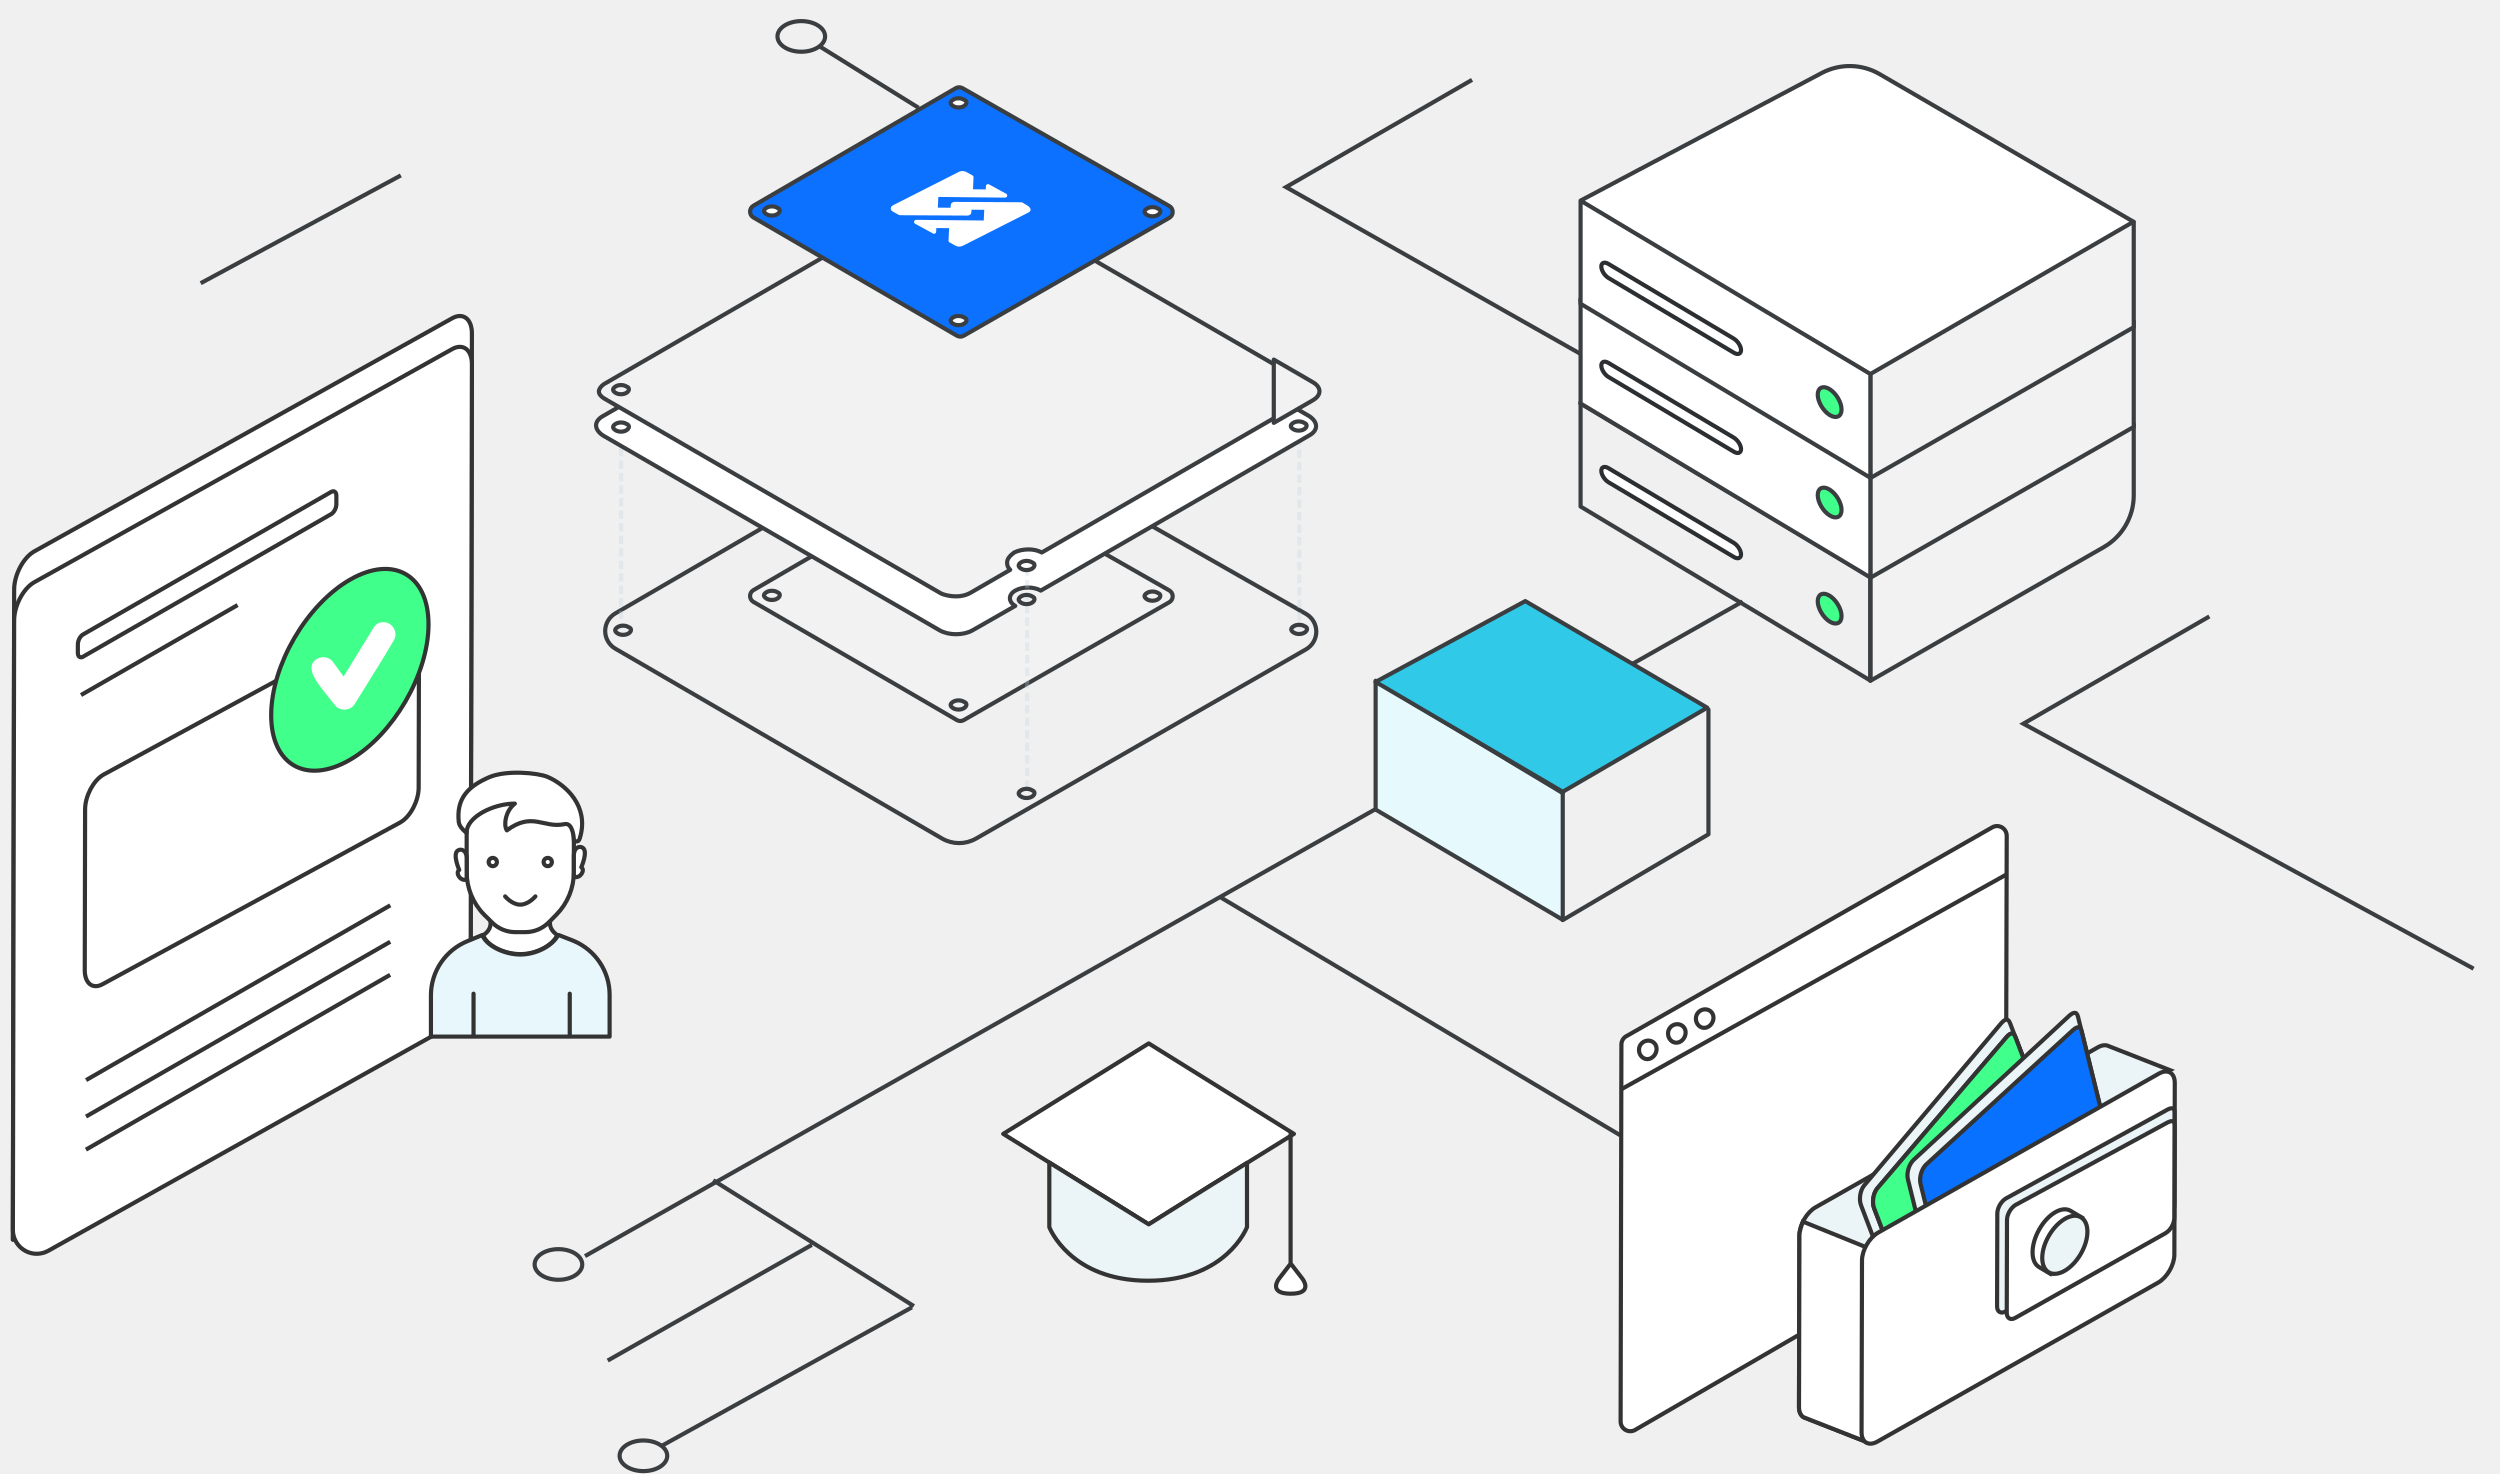
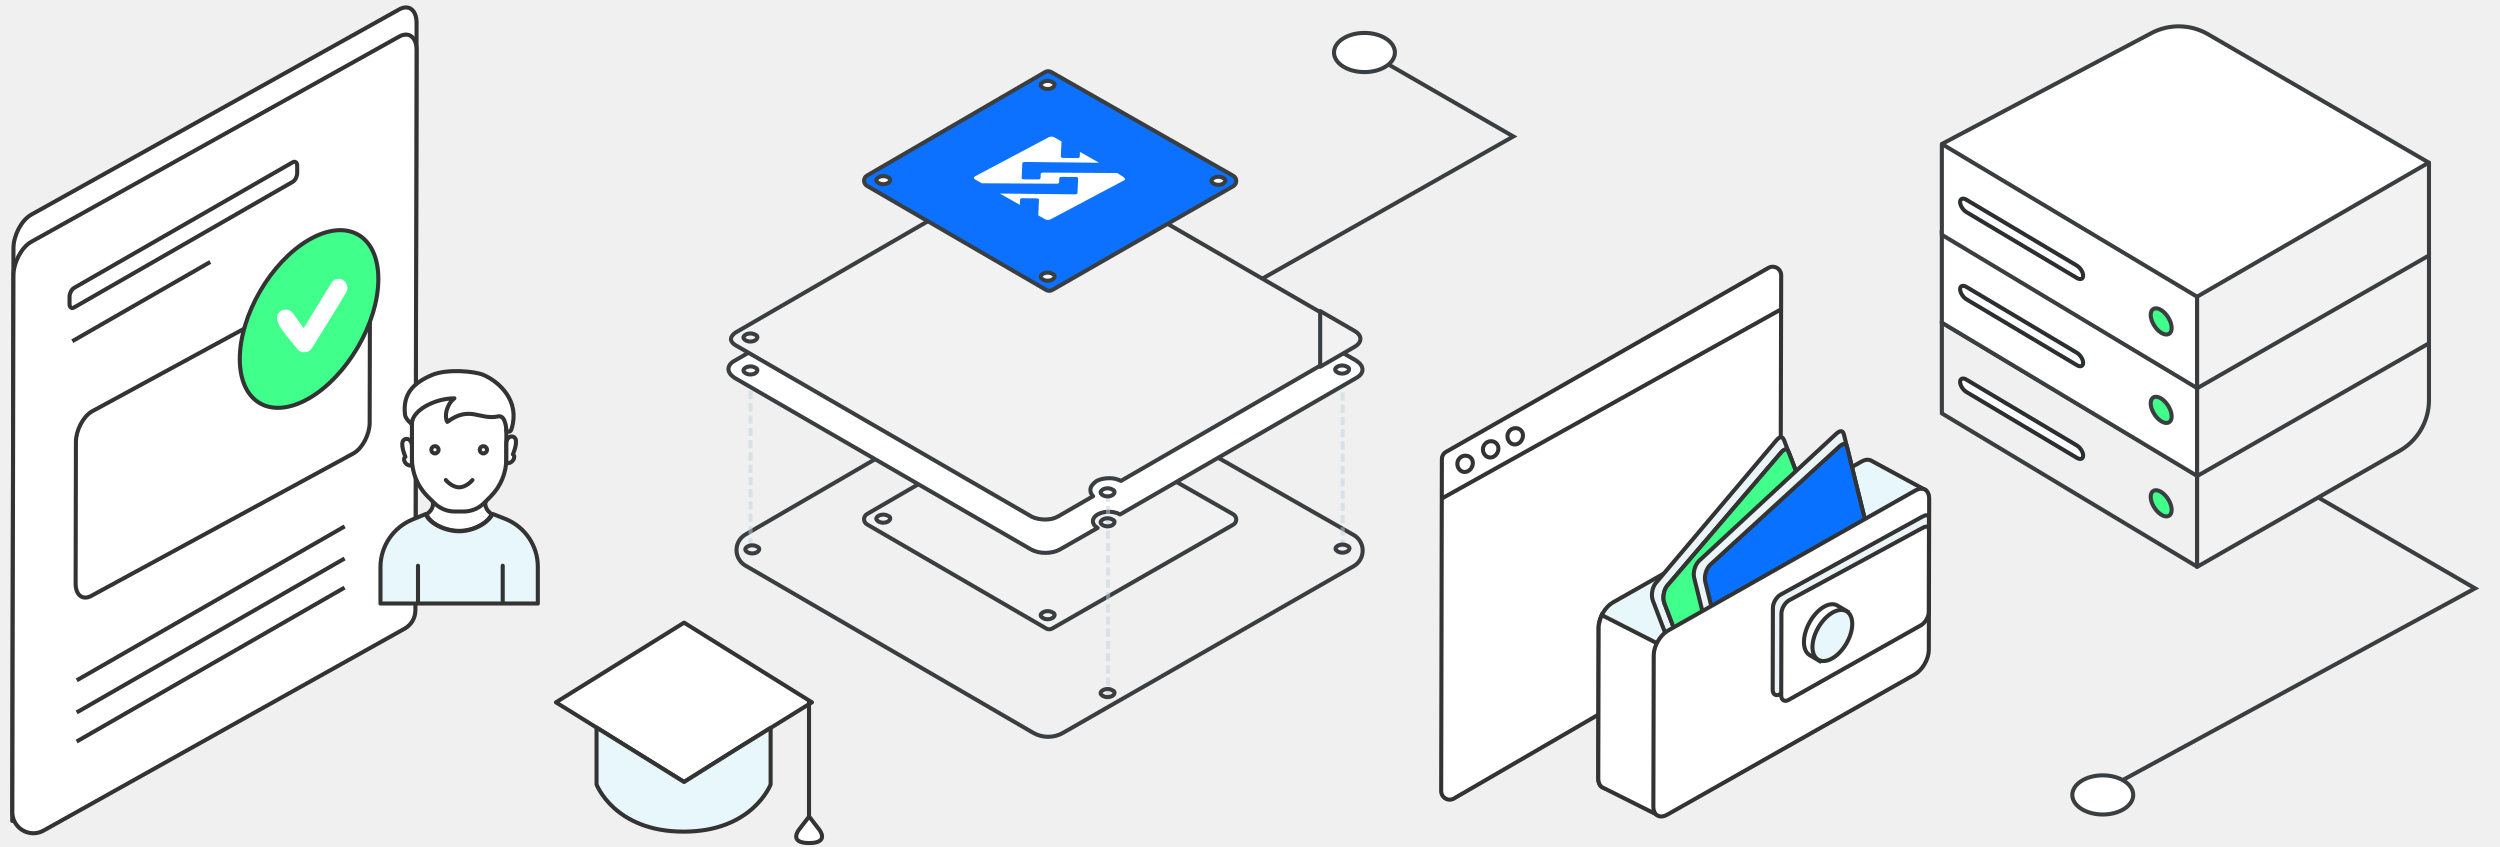
- <svg xmlns="http://www.w3.org/2000/svg" width="419" height="247" fill-rule="evenodd" clip-rule="evenodd" stroke-linejoin="round" stroke-miterlimit="1.414">
-   <path d="M78.866 164.882l-76.72 42.907.226-108.977c.006-2.468 1.512-5.332 3.366-6.397l70.009-39.052c1.853-1.065 3.352.073 3.346 2.542l-.227 108.977z" fill="#fff" stroke="#333" stroke-width=".7" />
-   <path d="M76.827 171.19L8.101 209.626a3.993 3.993 0 0 1-1.949.508c-2.19 0-3.993-1.803-3.993-3.993v-.009l.213-102.153c.006-2.468 1.512-5.332 3.366-6.397L75.747 58.53c1.853-1.065 3.352.073 3.346 2.542l-.222 106.641a3.996 3.996 0 0 1-2.044 3.477z" fill="#fff" stroke="#333" stroke-width=".7" stroke-linejoin="miter" stroke-miterlimit="4" />
-   <path d="M67.1 137.831l-49.842 27.086c-1.69.972-3.057-.067-3.052-2.316l.056-26.928c.004-2.251 1.379-4.863 3.07-5.835l49.841-27.089c1.69-.971 3.056.067 3.052 2.316l-.056 26.929c-.005 2.25-1.379 4.864-3.069 5.835v.002z" fill="#fff" stroke="#333" stroke-width=".7" />
-   <path d="M71.819 104.684c-.017 8.346-5.935 18.503-13.217 22.689-7.28 4.183-13.169.809-13.153-7.536.018-8.347 5.935-18.504 13.217-22.687 7.281-4.184 13.171-.81 13.153 7.534" fill="#41ff8b" stroke="#333" stroke-width=".7" stroke-linecap="round" stroke-miterlimit="4" />
-   <path d="M14.425 181.026l50.99-29.295-50.99 29.295zm-.012 6.11l50.988-29.296-50.988 29.296zm-.012 5.541l50.988-29.296-50.988 29.296zM55.505 86.165l-41.594 23.899c-.479.275-.865-.02-.865-.656l.004-1.419c.001-.636.39-1.375.867-1.65L55.512 82.44c.479-.274.865.019.865.657l-.004 1.419c0 .636-.39 1.373-.868 1.649m-41.931 30.324l26.25-15.082-26.25 15.082z" fill="none" stroke="#333" stroke-width=".7" stroke-linejoin="miter" stroke-miterlimit="4" />
-   <path d="M64.389 104.276c1.369.09 2.358 1.638 1.665 2.965-2.124 3.644-4.414 7.189-6.622 10.783-.703 1.088-2.373 1.267-3.265.204-2.01-2.629-4.689-5.292-3.773-7.056.62-1.195 2.496-1.426 3.391-.256l1.801 2.471 5.064-8.238c.405-.567.833-.891 1.739-.873z" fill="#fff" fill-rule="nonzero" />
-   <path d="M246.718 13.381l-31.175 17.977 50.773 28.764m103.976 43.193l-31.175 17.977 75.456 41.061M98.045 210.524l194.025-109.71" fill="none" stroke="#3a3e40" stroke-width=".7" stroke-linejoin="miter" stroke-miterlimit="10" />
-   <ellipse cx="93.595" cy="211.923" rx="3.991" ry="2.566" fill="none" stroke="#3a3e40" stroke-width=".7" stroke-linecap="round" stroke-miterlimit="10" />
-   <ellipse cx="107.838" cy="243.992" rx="3.991" ry="2.566" fill="none" stroke="#3a3e40" stroke-width=".7" stroke-linecap="round" stroke-miterlimit="10" />
-   <path d="M101.851 228.028l34.208-19.384m-25.086 33.639l41.859-23.171m-33.307-21.3l33.638 21.094M33.631 47.465l33.545-18.063" fill="none" stroke="#3a3e40" stroke-width=".7" stroke-linejoin="miter" stroke-miterlimit="10" />
-   <ellipse cx="134.296" cy="6.104" rx="3.991" ry="2.566" fill="none" stroke="#3a3e40" stroke-width=".7" stroke-linejoin="miter" stroke-miterlimit="10" />
-   <path d="M137.432 7.814l16.534 10.263m50.7 132.377l82.879 49.334m-184.414-91.069l54.747 31.813a5.703 5.703 0 0 0 5.701.016l55.311-31.721a3.42 3.42 0 0 0-.008-5.94L163.225 71.17a5.704 5.704 0 0 0-5.687.024l-54.407 31.609a3.421 3.421 0 0 0 0 5.916z" fill="none" stroke="#3a3e40" stroke-width=".7" stroke-linejoin="miter" stroke-miterlimit="10" />
-   <path d="M161.093 67.23c.513-.342.513-.855 0-1.026-.513-.343-1.368-.343-1.881 0-.513.342-.513.684 0 1.026.513.171 1.368.171 1.881 0zm-1.881 30.496c-.513.342-.513.684 0 1.026.513.342 1.368.342 1.881 0 .513-.342.513-.855 0-1.026-.513-.342-1.368-.342-1.881 0z" fill="none" stroke="#3a3e40" stroke-width=".7" stroke-linecap="round" stroke-miterlimit="10" />
-   <path d="M104.107 71.218v33.656m113.657-33.408v33.679" fill="none" stroke="#bdd2db" stroke-opacity=".302" stroke-width=".7" stroke-linecap="square" stroke-linejoin="miter" stroke-miterlimit="10" stroke-dasharray=".7,1.4" />
-   <path d="M126.278 100.875l34.099 19.814c.352.205.787.206 1.14.003l34.455-19.759a1.142 1.142 0 0 0-.003-1.98l-34.655-19.749a1.142 1.142 0 0 0-1.138.005l-33.898 19.694a1.138 1.138 0 0 0 0 1.972z" fill="#f2f2f2" fill-rule="nonzero" stroke="#3a3e40" stroke-width=".7" stroke-linecap="round" stroke-miterlimit="10" />
-   <path d="M128.425 99.271c-.513.342-.513.684 0 1.026.513.342 1.368.342 1.881 0 .513-.342.513-.855 0-1.026-.513-.342-1.368-.342-1.881 0zm31.286-18.119c-.513.342-.513.685 0 1.027.513.342 1.368.342 1.881 0 .513-.342.513-.856 0-1.027-.513-.342-1.368-.342-1.881 0zm32.497 18.245c-.513.342-.513.684 0 1.026.513.342 1.368.342 1.882 0 .513-.342.513-.855 0-1.026-.514-.343-1.369-.343-1.882 0zm-32.497 18.244c-.513.342-.513.684 0 1.026.513.342 1.368.342 1.881 0 .513-.342.513-.855 0-1.026-.513-.342-1.368-.342-1.881 0z" fill="none" stroke="#3a3e40" stroke-width=".7" stroke-linecap="round" stroke-miterlimit="10" />
-   <path d="M157.501 37.067l-56.443 32.669c-1.539.855-1.539 2.223 0 3.249l56.443 32.669c1.54.855 3.934.855 5.474 0l7.183-4.105c-1.197-.684-1.197-1.882 0-2.566 1.198-.684 3.079-.684 4.276 0l44.984-25.998c1.539-.855 1.539-2.223 0-3.249l-56.443-32.669c-1.54-.855-4.105-.855-5.474 0z" fill="#fff" fill-rule="nonzero" stroke="#3a3e40" stroke-width=".7" stroke-linecap="round" stroke-miterlimit="10" />
-   <path d="M172.154 95.43v37.651" fill="none" stroke="#bdd2db" stroke-opacity=".302" stroke-width=".7" stroke-linecap="square" stroke-linejoin="miter" stroke-miterlimit="10" stroke-dasharray=".7,1.4" />
-   <path d="M160.238 99.95c-.855 0-1.881-.171-2.566-.514L101.23 66.768c-.514-.342-.856-.684-.856-1.197 0-.342.342-.855.856-1.198l56.442-32.668c.685-.342 1.54-.513 2.566-.513.855 0 1.881.171 2.566.513l56.443 32.668c.513.343.855.685.855 1.198 0 .342-.342.855-.855 1.197l-44.642 25.827c-.684-.342-1.368-.513-2.223-.513-.855 0-1.711.171-2.395.513-.684.513-1.197 1.026-1.197 1.71 0 .513.171.855.513 1.198l-6.499 3.762c-.856.514-1.711.685-2.566.685z" fill="#f2f2f2" fill-rule="nonzero" stroke="#3a3e40" stroke-width=".7" stroke-linecap="round" stroke-miterlimit="10" />
-   <path d="M103.138 64.792c-.513.343-.513.685 0 1.027.513.342 1.368.342 1.881 0 .514-.342.514-.855 0-1.027-.513-.342-1.368-.342-1.881 0zm0 6.272c-.513.342-.513.684 0 1.026.513.342 1.368.342 1.881 0 .514-.342.514-.855 0-1.026-.513-.342-1.368-.342-1.881 0zm113.586-.174c-.513.342-.513.684 0 1.026.513.342 1.368.342 1.881 0 .513-.342.513-.855 0-1.026-.513-.342-1.368-.342-1.881 0zm-45.611 29.077c-.513.342-.513.684 0 1.026.513.342 1.369.342 1.882 0 .513-.342.513-.855 0-1.026-.513-.342-1.369-.342-1.882 0zm0 32.497c-.513.342-.513.684 0 1.026.513.342 1.369.342 1.882 0 .513-.342.513-.855 0-1.026-.513-.342-1.369-.342-1.882 0zm-67.625-27.347c-.513.342-.513.684 0 1.027.513.342 1.369.342 1.882 0 .513-.343.513-.856 0-1.027-.513-.342-1.369-.342-1.882 0zm67.625-10.852c-.513.342-.513.685 0 1.027.513.342 1.369.342 1.882 0 .513-.342.513-.856 0-1.027-.513-.342-1.369-.342-1.882 0zm45.682 10.707c-.513.343-.513.685 0 1.027.513.342 1.368.342 1.881 0 .514-.342.514-.856 0-1.027-.513-.342-1.368-.342-1.881 0zm-55.702-71.38c.513-.342.513-.855 0-1.026-.513-.342-1.368-.342-1.881 0-.513.342-.513.684 0 1.026.513.171 1.368.171 1.881 0z" fill="none" stroke="#3a3e40" stroke-width=".7" stroke-linecap="round" stroke-miterlimit="10" />
-   <path d="M219.988 64.031l-6.5-3.763v10.605l6.5-3.763c1.539-.855 1.539-2.223 0-3.079z" fill="#f2f2f2" fill-rule="nonzero" stroke="#3a3e40" stroke-width=".7" stroke-linecap="round" stroke-miterlimit="10" />
-   <path d="M126.278 36.45l34.099 19.814a1.14 1.14 0 0 0 1.14.004l34.455-19.76a1.141 1.141 0 0 0-.003-1.98l-34.655-19.749a1.142 1.142 0 0 0-1.138.005l-33.898 19.694a1.14 1.14 0 0 0 0 1.972z" fill="#0c71ff" fill-rule="nonzero" stroke="#3a3e40" stroke-width=".7" stroke-linejoin="miter" stroke-miterlimit="10" />
-   <path d="M128.425 34.846c-.513.342-.513.685 0 1.027.513.342 1.368.342 1.881 0 .513-.342.513-.856 0-1.027-.513-.342-1.368-.342-1.881 0zm31.286-18.118c-.513.342-.513.684 0 1.026.513.342 1.368.342 1.881 0 .513-.342.513-.855 0-1.026-.513-.342-1.368-.342-1.881 0zm32.497 18.244c-.513.342-.513.684 0 1.026.513.342 1.368.342 1.882 0 .513-.342.513-.855 0-1.026-.514-.342-1.369-.342-1.882 0zm-32.497 18.244c-.513.342-.513.684 0 1.026.513.342 1.368.342 1.881 0 .513-.342.513-.855 0-1.026-.513-.342-1.368-.342-1.881 0z" fill="#fff" fill-rule="nonzero" stroke="#3a3e40" stroke-width=".7" stroke-linecap="round" stroke-miterlimit="10" />
-   <path d="M171.178 34.248l-11.125-.063c-.195 0-.356.08-.361.182l-.029.616c-.004.097-.166.183-.361.183l-2.134-.012c-.195-.005-.348-.085-.344-.188l.099-2.126c.005-.103.169-.183.365-.183l11.174.114-2.872-1.562-.034.707c-.004.103-.169.188-.366.182l-2.14-.022c-.192-.006-.343-.092-.338-.189l.102-2.189-1.09-.593c-.221-.12-.591-.12-.824-.006l-11.086 5.622c-.232.12-.241.314-.02.433l1.036.565 11.258.062c.194 0 .355-.079.36-.182l.029-.616c.004-.102.166-.182.361-.182l2.134.011c.195.006.349.086.344.188l-.099 2.127c-.005.103-.169.182-.364.182l-11.309-.114 3.004 1.631.035-.775c.006-.109.171-.189.367-.183l2.14.023c.192.006.343.085.338.188l-.104 2.252 1.025.564c.221.12.591.12.823.006l11.087-5.621c.232-.12.241-.314-1.081-1.032z" fill="#fff" stroke="#fff" stroke-width=".7" />
-   <g stroke="#3a3e40" stroke-width=".7" stroke-linecap="round" stroke-miterlimit="10">
-     <path d="M261.914 154.159l-31.359-18.477V114.09l31.359 18.835" fill="#e6fafd" fill-rule="nonzero" />
-     <path d="M286.334 118.919v20.91l-24.42 14.376v-21.592" fill="none" />
-     <path d="M261.914 132.702l-31.372-18.413 25.095-13.545 30.493 17.864-24.216 14.094z" fill="#30cae8" fill-rule="nonzero" />
+ <svg xmlns="http://www.w3.org/2000/svg" width="428" viewBox="0 0 428 145" fill-rule="evenodd" clip-rule="evenodd" stroke-linejoin="round" stroke-miterlimit="1.414">
+   <path d="M71.111 101.947L2.099 140.543l.204-98.028c.005-2.22 1.36-4.796 3.028-5.754L68.306 1.633c1.666-.958 3.015.065 3.01 2.286l-.205 98.028z" fill="#fff" stroke="#333" stroke-width=".7" />
+   <path d="M69.277 107.621L7.456 142.195c-.536.3-1.139.457-1.753.457a3.61 3.61 0 0 1-3.592-3.592v-.007l.192-91.89c.005-2.22 1.36-4.796 3.028-5.754L68.306 6.281c1.666-.958 3.015.066 3.01 2.286l-.2 95.927a3.596 3.596 0 0 1-1.839 3.127z" fill="#fff" stroke="#333" stroke-width=".7" stroke-linejoin="miter" stroke-miterlimit="4" />
+   <path d="M60.527 77.614l-44.834 24.365c-1.52.874-2.75-.06-2.745-2.084l.05-24.222c.004-2.025 1.241-4.375 2.761-5.249l44.834-24.367c1.52-.874 2.749.06 2.745 2.083l-.05 24.224c-.005 2.023-1.24 4.375-2.761 5.249v.001z" fill="#fff" stroke="#333" stroke-width=".7" />
+   <path d="M64.773 47.798c-.016 7.507-5.339 16.643-11.889 20.409-6.55 3.763-11.846.728-11.832-6.779.016-7.509 5.339-16.645 11.889-20.408 6.549-3.763 11.847-.728 11.832 6.778" fill="#41ff8b" stroke="#333" stroke-width=".7" stroke-linecap="round" stroke-miterlimit="4" />
+   <path d="M13.144 116.469l45.867-26.352-45.867 26.352zm-.01 5.496l45.865-26.352-45.865 26.352zm-.011 4.984l45.866-26.352-45.866 26.352zm36.974-95.81L12.682 52.637c-.431.247-.778-.018-.778-.59l.004-1.276c.001-.573.35-1.237.78-1.485l37.415-21.497c.431-.247.779.016.779.59l-.004 1.276c0 .573-.351 1.236-.781 1.484M12.379 58.416L35.992 44.85 12.379 58.416z" fill="none" stroke="#333" stroke-width=".7" stroke-linejoin="miter" stroke-miterlimit="4" />
+   <path d="M58.053 47.728c1.04.054 1.765 1.269 1.274 2.22-1.903 3.279-3.967 6.462-5.952 9.693-.535.823-1.799.916-2.444.158-1.794-2.335-4.239-4.669-3.301-6.142.516-.81 1.833-.917 2.478-.078l1.883 2.584 4.783-7.783c.3-.415.599-.654 1.279-.652z" fill="#fff" fill-rule="nonzero" />
+   <path d="M127.617 96.831l49.247 28.617a5.13 5.13 0 0 0 5.128.015l49.754-28.534a3.078 3.078 0 0 0-.008-5.343l-50.065-28.53a5.126 5.126 0 0 0-5.115.021L127.617 91.51a3.079 3.079 0 0 0 0 5.321z" fill="none" stroke="#3a3e40" stroke-width=".7" stroke-linejoin="miter" stroke-miterlimit="10" />
+   <path d="M179.755 59.511c.462-.308.462-.769 0-.923-.461-.308-1.23-.308-1.692 0-.462.307-.462.615 0 .923.462.154 1.231.154 1.692 0zm-1.692 27.432c-.462.308-.462.616 0 .923.462.308 1.231.308 1.692 0 .462-.307.462-.769 0-.923-.461-.308-1.23-.308-1.692 0z" fill="none" stroke="#3a3e40" stroke-width=".7" stroke-linecap="round" stroke-miterlimit="10" />
+   <path d="M128.495 63.098v30.275m101.366-30.052v30.296" fill="none" stroke="#bdd2db" stroke-opacity=".502" stroke-width=".7" stroke-linecap="square" stroke-linejoin="miter" stroke-miterlimit="10" stroke-dasharray=".7,1.4" />
+   <path d="M148.438 89.775l30.673 17.824c.317.184.708.185 1.026.003l30.993-17.774a1.027 1.027 0 0 0-.003-1.781l-31.173-17.765a1.027 1.027 0 0 0-1.023.004l-30.493 17.716a1.025 1.025 0 0 0 0 1.773z" fill="#f2f2f2" fill-rule="nonzero" stroke="#3a3e40" stroke-width=".7" stroke-linecap="round" stroke-miterlimit="10" />
+   <path d="M150.369 88.333c-.461.308-.461.615 0 .923.462.308 1.231.308 1.693 0 .461-.308.461-.769 0-.923-.462-.308-1.231-.308-1.693 0zm28.143-16.298c-.462.307-.462.615 0 .923.461.307 1.231.307 1.692 0 .462-.308.462-.769 0-.923-.461-.308-1.231-.308-1.692 0zm0 32.822c-.462.308-.462.615 0 .923.461.308 1.231.308 1.692 0 .462-.308.462-.769 0-.923-.461-.308-1.231-.308-1.692 0z" fill="none" stroke="#3a3e40" stroke-width=".7" stroke-linecap="round" stroke-miterlimit="10" />
+   <path d="M176.524 32.379l-50.772 29.386c-1.384.769-1.384 2 0 2.923l50.772 29.386c1.385.77 3.539.77 4.924 0l6.462-3.692c-1.077-.616-1.077-1.693 0-2.308 1.077-.615 2.769-.615 3.846 0l40.464-23.386c1.384-.769 1.384-2 0-2.923l-50.772-29.386c-1.385-.77-3.693-.77-4.924 0z" fill="#fff" fill-rule="nonzero" stroke="#3a3e40" stroke-width=".7" stroke-linecap="round" stroke-miterlimit="10" />
+   <path d="M189.705 84.878v33.868" fill="none" stroke="#bdd2db" stroke-opacity=".502" stroke-width=".7" stroke-linecap="square" stroke-linejoin="miter" stroke-miterlimit="10" stroke-dasharray=".7,1.4" />
+   <path d="M178.986 88.943c-.769 0-1.692-.154-2.308-.461l-50.772-29.386c-.461-.308-.769-.616-.769-1.077 0-.308.308-.77.769-1.077l50.772-29.387c.616-.307 1.385-.461 2.308-.461.769 0 1.693.154 2.308.461l50.772 29.387c.461.307.769.615.769 1.077 0 .307-.308.769-.769 1.077L191.91 82.328a4.258 4.258 0 0 0-2-.462c-.769 0-1.539.154-2.154.462-.616.461-1.077.923-1.077 1.538 0 .462.154.769.461 1.077l-5.846 3.385c-.769.461-1.539.615-2.308.615z" fill="#f2f2f2" fill-rule="nonzero" stroke="#3a3e40" stroke-width=".7" stroke-linecap="round" stroke-miterlimit="10" />
+   <path d="M127.623 57.318c-.461.308-.461.616 0 .924.462.307 1.231.307 1.693 0 .461-.308.461-.77 0-.924-.462-.307-1.231-.307-1.693 0zm0 5.642c-.461.308-.461.615 0 .923.462.308 1.231.308 1.693 0 .461-.308.461-.769 0-.923-.462-.308-1.231-.308-1.693 0zm101.302-.157c-.462.308-.462.616 0 .924.461.307 1.23.307 1.692 0 .462-.308.462-.77 0-.924-.462-.307-1.231-.307-1.692 0zm-40.156 26.156c-.462.307-.462.615 0 .923.461.307 1.231.307 1.692 0 .462-.308.462-.77 0-.923-.461-.308-1.231-.308-1.692 0zm0 29.232c-.462.308-.462.615 0 .923.461.308 1.231.308 1.692 0 .462-.308.462-.769 0-.923-.461-.308-1.231-.308-1.692 0zm-60.831-24.599c-.461.307-.461.615 0 .923.462.308 1.231.308 1.693 0 .461-.308.461-.769 0-.923-.462-.308-1.231-.308-1.693 0zm60.831-9.762c-.462.308-.462.616 0 .923.461.308 1.231.308 1.692 0 .462-.307.462-.769 0-.923-.461-.308-1.231-.308-1.692 0zm40.22 9.631c-.462.308-.462.616 0 .924.461.307 1.231.307 1.692 0 .462-.308.462-.77 0-.924-.461-.307-1.231-.307-1.692 0zm-49.234-64.208c.462-.308.462-.769 0-.923-.461-.308-1.23-.308-1.692 0-.462.307-.462.615 0 .923.462.154 1.231.154 1.692 0z" fill="none" stroke="#3a3e40" stroke-width=".7" stroke-linecap="round" stroke-miterlimit="10" />
+   <path d="M231.861 56.634l-5.847-3.385v9.539l5.847-3.385c1.384-.769 1.384-2 0-2.769z" fill="#f2f2f2" fill-rule="nonzero" stroke="#3a3e40" stroke-width=".7" stroke-linecap="round" stroke-miterlimit="10" />
+   <path d="M148.438 31.823l30.673 17.824c.317.184.708.185 1.026.003l30.993-17.774a1.026 1.026 0 0 0-.003-1.781L179.954 12.33a1.027 1.027 0 0 0-1.023.004L148.438 30.05a1.025 1.025 0 0 0 0 1.773z" fill="#0c71ff" fill-rule="nonzero" stroke="#3a3e40" stroke-width=".7" stroke-linejoin="miter" stroke-miterlimit="10" />
+   <path d="M150.369 30.381c-.461.308-.461.616 0 .923.462.308 1.231.308 1.693 0 .461-.307.461-.769 0-.923-.462-.308-1.231-.308-1.693 0zm28.143-16.298c-.462.308-.462.615 0 .923.461.308 1.231.308 1.692 0 .462-.308.462-.769 0-.923-.461-.308-1.231-.308-1.692 0zm29.232 16.411c-.461.308-.461.615 0 .923.462.308 1.231.308 1.692 0 .462-.308.462-.769 0-.923-.461-.308-1.23-.308-1.692 0zm-29.232 16.411c-.462.308-.462.616 0 .923.461.308 1.231.308 1.692 0 .462-.307.462-.769 0-.923-.461-.308-1.231-.308-1.692 0z" fill="#fff" fill-rule="nonzero" stroke="#3a3e40" stroke-width=".7" stroke-linecap="round" stroke-miterlimit="10" />
+   <path d="M191.251 29.623l-12.666-.074c-.222 0-.406.095-.411.217l-.033.733c-.005.116-.189.218-.411.218l-2.43-.014c-.221-.007-.397-.102-.391-.224l.113-2.533c.005-.122.192-.217.414-.217l12.722.135-3.27-1.86-.038.842c-.005.122-.193.224-.417.217l-2.436-.027c-.218-.007-.39-.109-.385-.224l.117-2.608-1.242-.706c-.252-.143-.673-.143-.938-.007l-12.622 6.696c-.264.142-.274.373-.022.516l1.179.672 12.817.075c.221 0 .405-.095.411-.217l.032-.734c.006-.122.19-.217.411-.217l2.43.014c.222.006.397.101.392.224l-.113 2.533c-.006.122-.192.217-.415.217l-12.875-.136 3.42 1.942.041-.923c.006-.129.194-.224.417-.218l2.436.028c.219.006.391.101.386.224l-.12 2.682 1.167.672c.252.143.673.143.938.007l12.622-6.696c.264-.142.274-.373-1.23-1.229z" fill="#fff" />
+   <g stroke="#333" stroke-width=".7" stroke-linecap="round" stroke-miterlimit="4">
+     <path d="M83.248 85.5c-.52 1.144.25 2.062.952 2.526-.738 1.542-3.135 2.861-5.595 2.861s-5.085-1.329-5.595-2.861c.704-.399 1.483-1.375.942-2.526h9.296z" fill="#fff" />
+     <path d="M79.372 87.572h-1.518a4.96 4.96 0 0 1-3.514-1.468l-1.16-1.143a9.169 9.169 0 0 1-2.656-6.459v-6.014c0-8.069 16.163-8.069 16.163 0v6.014a9.169 9.169 0 0 1-2.656 6.459l-1.139 1.147a4.96 4.96 0 0 1-3.52 1.464z" fill="#fff" fill-rule="nonzero" />
+     <path d="M70.524 79.663v-3.29c0-1.096-.833-1.462-1.345-1.096-.817.559.225 2.924.225 2.924-.606.38.078 1.729 1.12 1.462zm16.163-.415v-3.29c0-1.096.828-1.462 1.344-1.096.818.559-.224 2.924-.224 2.924.608.38-.078 1.733-1.12 1.462z" fill="#fff" />
+     <path d="M82.733 64.175c2.714 1.166 6.338 4.423 4.852 9.227-.219.713-.535.463-.888.399 0 0-.056-2.803-1.408-2.514-3.218.685-4.802-1.937-8.71.938-.542-.903-.169-2.953 1.207-4.03-3.221 0-7.284 2.001-7.284 4.404 0 0-1.077-.806-1.165-1.601-.405-3.588 1.413-5.414 4.589-6.783 2.586-1.115 7.36-.66 8.807-.04z" fill="#fff" fill-rule="nonzero" />
+     <circle cx="82.75" cy="77.004" r=".622" fill="none" />
+     <circle cx="74.461" cy="77.004" r=".622" fill="none" />
+     <path d="M86.62 88.878s-2.393-.942-2.301-.889c-.751 1.592-3.282 2.963-5.714 2.963-2.431 0-5.161-1.371-5.72-2.945l-2.202.906c-3.345 1.352-5.535 4.572-5.547 8.152v6.256h26.938v-6.326c-.009-3.546-2.157-6.743-5.454-8.117z" fill="#e8f7fc" fill-rule="nonzero" />
+     <path d="M71.56 103.146v-6.292m14.505 6.292v-6.292m-5.18-14.669s-1.022 1.243-2.28 1.243c-1.258 0-2.279-1.243-2.279-1.243" fill="none" />
  </g>
  <g stroke="#333" stroke-width=".7" stroke-linecap="round" stroke-miterlimit="4">
-     <path d="M92.358 153.922c-.578 1.272.278 2.292 1.059 2.808-.821 1.715-3.485 3.181-6.22 3.181s-5.653-1.478-6.22-3.181c.782-.444 1.649-1.529 1.047-2.808h10.334z" fill="#fff" />
-     <path d="M88.049 156.225h-1.688a5.517 5.517 0 0 1-3.906-1.631l-1.289-1.271a10.19 10.19 0 0 1-2.953-7.181v-6.685c0-8.971 17.968-8.971 17.968 0v6.685a10.19 10.19 0 0 1-2.953 7.181l-1.266 1.275a5.51 5.51 0 0 1-3.913 1.627z" fill="#fff" fill-rule="nonzero" />
-     <path d="M78.213 147.433v-3.658c0-1.219-.926-1.625-1.495-1.219-.909.622.25 3.252.25 3.252-.673.422.087 1.922 1.245 1.625zm17.968-.461v-3.657c0-1.22.921-1.626 1.495-1.22.909.622-.249 3.251-.249 3.251.676.423-.087 1.926-1.246 1.626z" fill="#fff" />
-     <path d="M91.786 130.215c3.018 1.297 7.046 4.917 5.393 10.257-.243.793-.594.516-.986.444 0 0-.063-3.116-1.565-2.795-3.578.761-5.339-2.153-9.684 1.043-.603-1.003-.187-3.283 1.343-4.48-3.581 0-8.098 2.224-8.098 4.896 0 0-1.198-.896-1.296-1.78-.45-3.989 1.572-6.019 5.102-7.541 2.875-1.239 8.182-.734 9.791-.044z" fill="#fff" fill-rule="nonzero" />
-     <circle cx="91.804" cy="144.477" r=".691" fill="none" />
-     <circle cx="82.59" cy="144.477" r=".691" fill="none" />
-     <path d="M96.107 157.677s-2.66-1.047-2.558-.988c-.835 1.769-3.649 3.293-6.352 3.293-2.703 0-5.737-1.524-6.36-3.274l-2.447 1.008c-3.718 1.503-6.153 5.082-6.166 9.063v6.954h29.947v-7.032c-.011-3.942-2.399-7.496-6.064-9.024z" fill="#e8f7fc" fill-rule="nonzero" />
-     <path d="M79.365 173.539v-6.995m16.125 6.995v-6.995m-5.759-16.308s-1.135 1.382-2.534 1.382c-1.399 0-2.534-1.382-2.534-1.382" fill="none" />
+     <path d="M138.522 144.333c3.556 0 1.753-2.273 1.753-2.273l-1.753-2.273-1.754 2.273s-1.802 2.273 1.754 2.273zm.483-24.094s-8.609 5.319-12.489 7.736c-3.417 2.129-9.406 5.902-9.406 5.902l-21.931-13.639 21.932-13.639 21.895 13.64h-.001zm-.502 0v19.688" fill="#fff" />
+     <path d="M131.929 124.615v9.686s-3.062 8.076-14.9 8.076c-11.839 0-14.901-8.076-14.901-8.076v-9.741l14.983 9.317s5.988-3.773 9.404-5.902c1.399-.872 3.412-2.12 5.414-3.359v-.001z" fill="#e8f7fc" />
  </g>
-   <g stroke="#333" stroke-width=".7" stroke-linecap="round" stroke-miterlimit="4">
-     <path d="M216.324 216.824c3.953 0 1.949-2.527 1.949-2.527l-1.949-2.527-1.949 2.527s-2.003 2.527 1.949 2.527zm.537-26.785s-9.57 5.913-13.884 8.6a3115.826 3115.826 0 0 0-10.456 6.561l-24.381-15.162 24.382-15.162 24.34 15.163h-.001zm-.558 0v21.887" fill="#fff" />
-     <path d="M208.995 194.904v10.768s-3.404 8.978-16.564 8.978c-13.162 0-16.566-8.978-16.566-8.978v-10.83l16.657 10.358s6.656-4.195 10.454-6.561c1.555-.969 3.793-2.356 6.019-3.734v-.001z" fill="#ebf5f7" />
-   </g>
-   <path d="M334.028 138.591l-61.332 35.006c-.576.263-.947.84-.948 1.472l-.133 63.181v.004c0 .89.732 1.622 1.622 1.622.237 0 .472-.052.687-.152l61.305-35.597c.569-.266.934-.838.936-1.466l.161-62.591v-.004a1.63 1.63 0 0 0-1.622-1.622c-.233 0-.463.05-.675.147h-.001z" fill="#fff" stroke="#333" stroke-width=".7" stroke-linejoin="miter" stroke-miterlimit="4" />
-   <path d="M285.624 172.271c-.768 0-1.392-.695-1.395-1.552v-.006c0-.849.699-1.547 1.548-1.547h.001c.857 0 1.481.695 1.394 1.553-.087.857-.781 1.552-1.548 1.552zm-4.669 2.487c-.768 0-1.392-.695-1.395-1.553v-.005c0-.849.699-1.548 1.548-1.548h.001c.858 0 1.482.696 1.395 1.553-.088.858-.781 1.553-1.549 1.553zm-4.867 2.751c-.768 0-1.392-.695-1.395-1.552v-.006c0-.849.699-1.547 1.548-1.547h.001c.858 0 1.482.695 1.395 1.553-.088.857-.781 1.552-1.549 1.552zm60.089-30.889l-64.592 36.023 64.592-36.023z" fill="none" stroke="#333" stroke-width=".7" stroke-linejoin="miter" stroke-miterlimit="4" />
+   <path d="M302.872 45.795l-55.17 31.488a1.461 1.461 0 0 0-.853 1.324l-.12 56.833v.004c0 .8.659 1.459 1.46 1.459.213 0 .424-.047.617-.137l55.146-32.02c.512-.239.84-.754.842-1.319l.145-56.302v-.004c0-.8-.659-1.459-1.46-1.459-.209 0-.416.045-.606.132l-.001.001z" fill="#fff" stroke="#333" stroke-width=".7" stroke-linejoin="miter" stroke-miterlimit="4" />
+   <path d="M259.331 76.091c-.691 0-1.253-.625-1.255-1.397v-.005c0-.764.629-1.392 1.392-1.392h.001c.772 0 1.333.626 1.255 1.397-.079.772-.703 1.397-1.393 1.397zm-4.2 2.236c-.691 0-1.252-.625-1.255-1.396v-.005c0-.764.629-1.392 1.393-1.392 0 0 0 0 0 0 .772 0 1.333.625 1.255 1.397-.079.771-.702 1.396-1.393 1.396zm-4.378 2.475c-.691 0-1.252-.625-1.254-1.396v-.005c0-.764.628-1.392 1.392-1.392h.001c.771 0 1.333.625 1.254 1.397-.078.771-.702 1.396-1.393 1.396zm54.052-27.785l-58.103 32.404 58.103-32.404z" fill="none" stroke="#333" stroke-width=".7" stroke-linejoin="miter" stroke-miterlimit="4" />
  <g fill-rule="nonzero" stroke="#333" stroke-width=".7">
-     <path d="M312.577 241.575l-.286-5.168 39.63-27.495c1.49-.86 2.702-2.95 2.705-4.668l4.376-22.468 4.68-2.419-10.244-4.018c-.486-.256-1.142-.209-1.869.21l-47.28 26.794c-1.489.859-2.701 2.95-2.705 4.668l-.072 28.781c-.002.881.314 1.49.822 1.762l10.242 4.021h.001z" fill="#ebf5f7" stroke-linejoin="miter" stroke-miterlimit="4" />
-     <path d="M312.577 241.575l-.286-5.168.072-25.282c.145-1 .29-1.693.435-2.077l-10.627-4.304c-.39 1.025-.585 1.781-.587 2.267l-.072 28.781c-.002.881.314 1.49.822 1.762l10.242 4.021h.001z" fill="#fff" stroke-linejoin="miter" stroke-miterlimit="4" />
-     <path d="M311.908 202.003c-.381-1.002-.146-2.488.525-3.32l22.76-26.942c.671-.833 1.301-1.278 1.683-.276l6.39 16.773c.382 1.002.147 2.488-.525 3.32l-22.535 27.525c-.672.832-1.525.695-1.907-.307l-6.391-16.773z" fill="#ebf5f7" stroke-linejoin="miter" stroke-miterlimit="4" />
-     <path d="M314.102 202.497c-.382-1.002-.146-2.488.525-3.321l21.459-25.107c.672-.832 1.302-1.277 1.684-.276l6.39 16.774c.382 1.002.147 2.488-.525 3.321l-21.236 25.689c-.671.832-1.525.694-1.906-.307l-6.391-16.773z" fill="#fff" />
-     <path d="M314.102 202.497c-.382-1.002-.146-2.488.525-3.321l21.459-25.107c.672-.832 1.302-1.277 1.684-.276l6.39 16.774c.382 1.002.147 2.488-.525 3.321l-21.236 25.689c-.671.832-1.525.694-1.906-.307l-6.391-16.773z" fill="#41ff8b" stroke-linejoin="miter" stroke-miterlimit="4" />
+     <path d="M283.576 138.431l-.257-4.649 35.648-24.732c1.34-.774 2.43-2.654 2.433-4.199l3.936-19.211 3.887-1.968-8.892-4.822c-.437-.23-1.027-.188-1.68.189l-42.53 24.102c-1.34.773-2.43 2.653-2.434 4.199l-.064 25.889c-.002.792.282 1.341.739 1.585l9.213 3.617h.001z" fill="#e8f7fc" stroke-linejoin="miter" stroke-miterlimit="4" />
+     <path d="M283.576 139.431l-.257-4.649.065-22.741c.13-.9.26-1.523.391-1.869l-9.559-4.872c-.352.923-.527 1.603-.529 2.04l-.064 25.889c-.002.792.282 1.341.739 1.585l9.213 4.617h.001z" fill="#fff" stroke-linejoin="miter" stroke-miterlimit="4" />
+     <path d="M282.974 102.835c-.343-.901-.131-2.238.473-2.987l20.472-24.235c.604-.748 1.171-1.149 1.514-.248l5.749 15.088c.343.901.132 2.238-.473 2.987l-20.271 24.759c-.604.749-1.371.625-1.715-.276l-5.749-15.088z" fill="#ebf5f7" stroke-linejoin="miter" stroke-miterlimit="4" />
+     <path d="M284.947 103.279c-.342-.901-.131-2.237.473-2.987l19.303-22.584c.604-.749 1.171-1.149 1.515-.248l5.748 15.088c.343.901.132 2.238-.472 2.987l-19.103 23.108c-.604.749-1.372.625-1.715-.276l-5.749-15.088z" fill="#fff" />
+     <path d="M284.947 103.279c-.342-.901-.131-2.237.473-2.987l19.303-22.584c.604-.749 1.171-1.149 1.515-.248l5.748 15.088c.343.901.132 2.238-.472 2.987l-19.103 23.108c-.604.749-1.372.625-1.715-.276l-5.749-15.088z" fill="#41ff8b" stroke-linejoin="miter" stroke-miterlimit="4" />
    <g stroke-linejoin="miter" stroke-miterlimit="4">
-       <path d="M319.767 197.659c-.256-1.041.158-2.488.926-3.232l25.873-23.967c.767-.745 1.447-1.11 1.704-.069l4.299 17.427c.257 1.041-.158 2.487-.926 3.232l-25.722 24.572c-.767.744-1.599.504-1.855-.536l-4.299-17.427z" fill="#ebf5f7" />
-       <path d="M321.884 198.416c-.257-1.04.158-2.487.926-3.231l24.359-22.305c.768-.744 1.448-1.109 1.705-.069l4.299 17.427c.256 1.041-.159 2.488-.927 3.232l-24.208 22.91c-.768.744-1.598.504-1.855-.537l-4.299-17.427z" fill="#0971ff" />
+       <path d="M290.043 98.928c-.23-.937.142-2.238.834-2.907l23.273-21.56c.69-.669 1.302-.998 1.533-.062l3.867 15.677c.231.936-.142 2.237-.833 2.906l-23.137 22.104c-.691.669-1.439.454-1.669-.482l-3.868-15.676z" fill="#ebf5f7" />
+       <path d="M291.948 99.609c-.231-.936.142-2.238.833-2.907l21.911-20.064c.691-.669 1.303-.997 1.534-.061l3.867 15.676c.23.936-.143 2.237-.833 2.907l-21.776 20.608c-.691.669-1.438.453-1.669-.483l-3.867-15.676z" fill="#0971ff" />
    </g>
-     <path d="M312.07 211.257c.004-1.718 1.215-3.808 2.704-4.668l47.03-26.637c1.489-.859 2.693-.164 2.689 1.555l-.072 28.781c-.004 1.718-1.215 3.808-2.705 4.668l-47.03 26.637c-1.49.859-2.693.163-2.689-1.555l.073-28.781z" fill="#fff" stroke-linejoin="miter" stroke-miterlimit="4" />
+     <path d="M283.119 112.16c.004-1.546 1.093-3.426 2.434-4.2L327.857 84c1.34-.773 2.422-.147 2.419 1.398l-.065 25.889c-.004 1.546-1.093 3.426-2.433 4.2l-42.305 23.96c-1.34.773-2.422.147-2.419-1.398l.065-25.889z" fill="#fff" stroke-linejoin="miter" stroke-miterlimit="4" />
    <g stroke-linejoin="miter" stroke-miterlimit="4">
-       <path d="M334.749 203.379c.002-.929.654-2.06 1.456-2.525l26.798-14.738c.803-.466 1.451-.63 1.449.299l-.039 15.566c-.002.929-.654 2.06-1.457 2.525l-26.798 15.279c-.802.465-1.451.089-1.448-.84l.039-15.566z" fill="#ebf5f7" />
-       <path d="M336.371 204.461c.002-.93.654-2.06 1.457-2.525l25.175-13.657c.803-.465 1.451-.63 1.449.299l-.039 15.566c-.002.929-.654 2.06-1.457 2.525l-25.175 14.198c-.803.465-1.451.089-1.449-.841l.039-15.565z" fill="#fff" />
+       <path d="M303.52 104.073c.002-.836.588-1.853 1.31-2.271l24.106-13.258c.722-.418 1.305-.566 1.303.269l-.035 14.002c-.002.836-.589 1.853-1.31 2.271l-24.106 13.745c-.722.418-1.305.08-1.303-.756l.035-14.002z" fill="#ebf5f7" />
+       <path d="M304.979 105.046c.002-.836.589-1.853 1.311-2.271l22.646-12.285c.722-.419 1.305-.567 1.303.269l-.035 14.002c-.002.836-.589 1.853-1.31 2.271l-22.647 12.772c-.722.418-1.305.079-1.303-.756l.035-14.002z" fill="#fff" />
    </g>
    <g stroke-linejoin="miter" stroke-miterlimit="4">
-       <path d="M348.881 204.172c.94 1.156.223 3.255-1.049 5.525-1.272 2.269-2.679 3.958-4.121 3.698l-.056.101-1.914-1.139c-1.45-.862-1.443-3.671.016-6.273 1.458-2.603 3.817-4.013 5.267-3.151l1.914 1.138-.057.101z" fill="#fff" />
-       <path d="M348.75 204.01c-1.473-.845-3.87.537-5.353 3.088-1.482 2.551-1.49 5.304-.016 6.149 1.474.846 3.871-.537 5.354-3.088 1.482-2.551 1.489-5.304.015-6.149" fill="#ebf5f7" />
+       <path d="M316.233 104.786c.845 1.04.2 2.929-.944 4.97-1.145 2.041-2.41 3.56-3.707 3.327l-.05.09-1.722-1.024c-1.304-.775-1.298-3.302.014-5.643 1.312-2.341 3.433-3.61 4.738-2.834l1.722 1.024-.051.09z" fill="#fff" />
+       <path d="M316.115 104.641c-1.326-.761-3.482.483-4.816 2.777-1.333 2.295-1.34 4.771-.014 5.531 1.326.761 3.482-.483 4.816-2.777 1.333-2.295 1.34-4.771.014-5.531" fill="#e8f7fc" />
    </g>
  </g>
-   <path d="M357.615 71.173v11.853a9.998 9.998 0 0 1-5.03 8.677l-39.112 22.402V96.602" fill="#f2f2f2" fill-rule="nonzero" stroke="#3a3e40" stroke-width=".7" stroke-linecap="round" stroke-miterlimit="10" />
-   <path d="M313.473 96.961v17.104l-48.568-29.172V67.39" fill="none" stroke="#3a3e40" stroke-width=".7" stroke-linecap="round" stroke-miterlimit="10" />
-   <path d="M313.473 96.672l-48.568-29.064 45.33-23.986 47.338 27.527-44.1 25.523z" fill="none" stroke="#3a3e40" stroke-width=".7" stroke-linecap="round" stroke-miterlimit="10" />
-   <path d="M357.615 53.901v17.65l-44.142 25.282V79.33" fill="#f2f2f2" fill-rule="nonzero" stroke="#3a3e40" stroke-width=".7" stroke-linecap="round" stroke-miterlimit="10" />
-   <path d="M313.473 79.689v17.104l-48.568-29.172V50.118" fill="#fff" fill-rule="nonzero" stroke="#3a3e40" stroke-width=".7" stroke-linecap="round" stroke-miterlimit="10" />
-   <path d="M313.473 79.4l-48.568-29.064 45.33-23.986 47.338 27.528-44.1 25.522z" fill="none" stroke="#3a3e40" stroke-width=".7" stroke-linecap="round" stroke-miterlimit="10" />
-   <path d="M357.615 37.187v17.649l-44.142 25.283V62.616" fill="#f2f2f2" fill-rule="nonzero" stroke="#3a3e40" stroke-width=".7" stroke-linecap="round" stroke-miterlimit="10" />
-   <path d="M313.473 62.974v17.105l-48.568-29.172V33.714m48.568 28.971l-48.568-29.063 40.424-21.39a9.997 9.997 0 0 1 9.704.194l42.54 24.737-44.1 25.522z" fill="#fff" fill-rule="nonzero" stroke="#3a3e40" stroke-width=".7" stroke-linecap="round" stroke-miterlimit="10" />
-   <path d="M304.652 66.143c0 1.193.894 2.72 1.996 3.409 1.101.688 1.995.278 1.995-.915s-.894-2.72-1.995-3.409c-1.102-.688-1.996-.278-1.996.915zm0 16.833c0 1.193.894 2.72 1.996 3.409 1.101.688 1.995.278 1.995-.915s-.894-2.72-1.995-3.409c-1.102-.688-1.996-.278-1.996.915zm0 17.787c0 1.193.894 2.721 1.996 3.409 1.101.688 1.995.278 1.995-.915s-.894-2.72-1.995-3.408c-1.102-.689-1.996-.279-1.996.914z" fill="#41ff8b" stroke="#3a3e40" stroke-width=".7" stroke-linejoin="miter" stroke-miterlimit="10" />
-   <path d="M269.613 46.609c-.667-.397-1.219-1.254-1.233-1.913-.014-.658.516-.869 1.183-.472l21.002 12.52c.666.398 1.219 1.255 1.233 1.913.014.658-.517.87-1.183.472l-21.002-12.52zm0 16.593c-.667-.398-1.219-1.255-1.233-1.913-.014-.658.516-.87 1.183-.473l21.002 12.52c.666.398 1.219 1.255 1.233 1.913.014.659-.517.87-1.183.473l-21.002-12.52zm0 17.64c-.667-.397-1.219-1.254-1.233-1.912-.014-.659.516-.87 1.183-.473l21.002 12.52c.666.398 1.219 1.255 1.233 1.913.014.658-.517.87-1.183.472l-21.002-12.52z" fill="#fff" stroke="#2c2f31" stroke-width=".7" stroke-linecap="round" stroke-miterlimit="1.5" />
+   <path d="M415.84 58.43v10.08a10 10 0 0 1-5.03 8.677l-34.677 19.861V81.304" fill="#f2f2f2" fill-rule="nonzero" stroke="#3a3e40" stroke-width=".7" stroke-linecap="round" stroke-miterlimit="10" />
+   <path d="M376.133 81.627v15.386l-43.688-26.241V55.027" fill="none" stroke="#3a3e40" stroke-width=".7" stroke-linecap="round" stroke-miterlimit="10" />
+   <path d="M376.133 81.367l-43.688-26.144 40.775-21.576 42.582 24.762-39.669 22.958z" fill="none" stroke="#3a3e40" stroke-width=".7" stroke-linecap="round" stroke-miterlimit="10" />
+   <path d="M415.84 42.894V58.77l-39.707 22.742V65.768" fill="#f2f2f2" fill-rule="nonzero" stroke="#3a3e40" stroke-width=".7" stroke-linecap="round" stroke-miterlimit="10" />
+   <path d="M376.133 66.09v15.386l-43.688-26.241V39.491" fill="#fff" fill-rule="nonzero" stroke="#3a3e40" stroke-width=".7" stroke-linecap="round" stroke-miterlimit="10" />
+   <path d="M376.133 65.83l-43.688-26.143 40.775-21.576 42.582 24.761-39.669 22.958z" fill="none" stroke="#3a3e40" stroke-width=".7" stroke-linecap="round" stroke-miterlimit="10" />
+   <path d="M415.84 27.859v15.876l-39.707 22.742V50.732" fill="#f2f2f2" fill-rule="nonzero" stroke="#3a3e40" stroke-width=".7" stroke-linecap="round" stroke-miterlimit="10" />
+   <path d="M376.133 51.055v15.386L332.445 40.2V24.734m43.688 26.061l-43.688-26.144 35.87-18.98a9.998 9.998 0 0 1 9.703.195l37.784 21.971-39.669 22.958z" fill="#fff" fill-rule="nonzero" stroke="#3a3e40" stroke-width=".7" stroke-linecap="round" stroke-miterlimit="10" />
+   <path d="M368.198 53.905c0 1.074.805 2.447 1.795 3.067.991.619 1.796.25 1.796-.823s-.805-2.447-1.796-3.066c-.99-.619-1.795-.251-1.795.822zm0 15.142c0 1.073.805 2.447 1.795 3.066.991.619 1.796.251 1.796-.822 0-1.074-.805-2.447-1.796-3.067-.99-.619-1.795-.25-1.795.823zm0 16c0 1.073.805 2.447 1.795 3.066.991.619 1.796.251 1.796-.822 0-1.074-.805-2.447-1.796-3.066-.99-.619-1.795-.251-1.795.822z" fill="#41ff8b" stroke="#3a3e40" stroke-width=".7" stroke-linejoin="miter" stroke-miterlimit="10" />
+   <path d="M336.68 36.334c-.6-.357-1.097-1.128-1.109-1.72-.013-.592.464-.783 1.064-.425l18.891 11.262c.6.357 1.097 1.129 1.11 1.721.012.592-.465.782-1.065.424L336.68 36.334zm0 14.926c-.6-.358-1.097-1.129-1.109-1.721-.013-.592.464-.783 1.064-.425l18.891 11.262c.6.358 1.097 1.129 1.11 1.721.012.592-.465.782-1.065.425L336.68 51.26zm0 15.868c-.6-.358-1.097-1.129-1.109-1.721-.013-.592.464-.782 1.064-.425l18.891 11.262c.6.358 1.097 1.129 1.11 1.721.012.592-.465.783-1.065.425L336.68 67.128z" fill="#fff" stroke="#2c2f31" stroke-width=".7" stroke-linecap="round" stroke-miterlimit="1.5" />
+   <path d="M232.685 8.14l26.396 15.222-42.99 24.354m180.69 37.396l26.942 15.616-63.889 34.767" fill="none" stroke="#3a3e40" stroke-width=".7" stroke-linejoin="miter" stroke-miterlimit="10" />
+   <ellipse cx="359.994" cy="136.092" rx="5.213" ry="3.352" fill="#fff" stroke="#3a3e40" stroke-width=".7" stroke-linecap="round" stroke-miterlimit="10" />
+   <ellipse cx="233.594" cy="8.989" rx="5.213" ry="3.352" fill="#fff" stroke="#3a3e40" stroke-width=".7" stroke-linecap="round" stroke-miterlimit="10" />
</svg>
